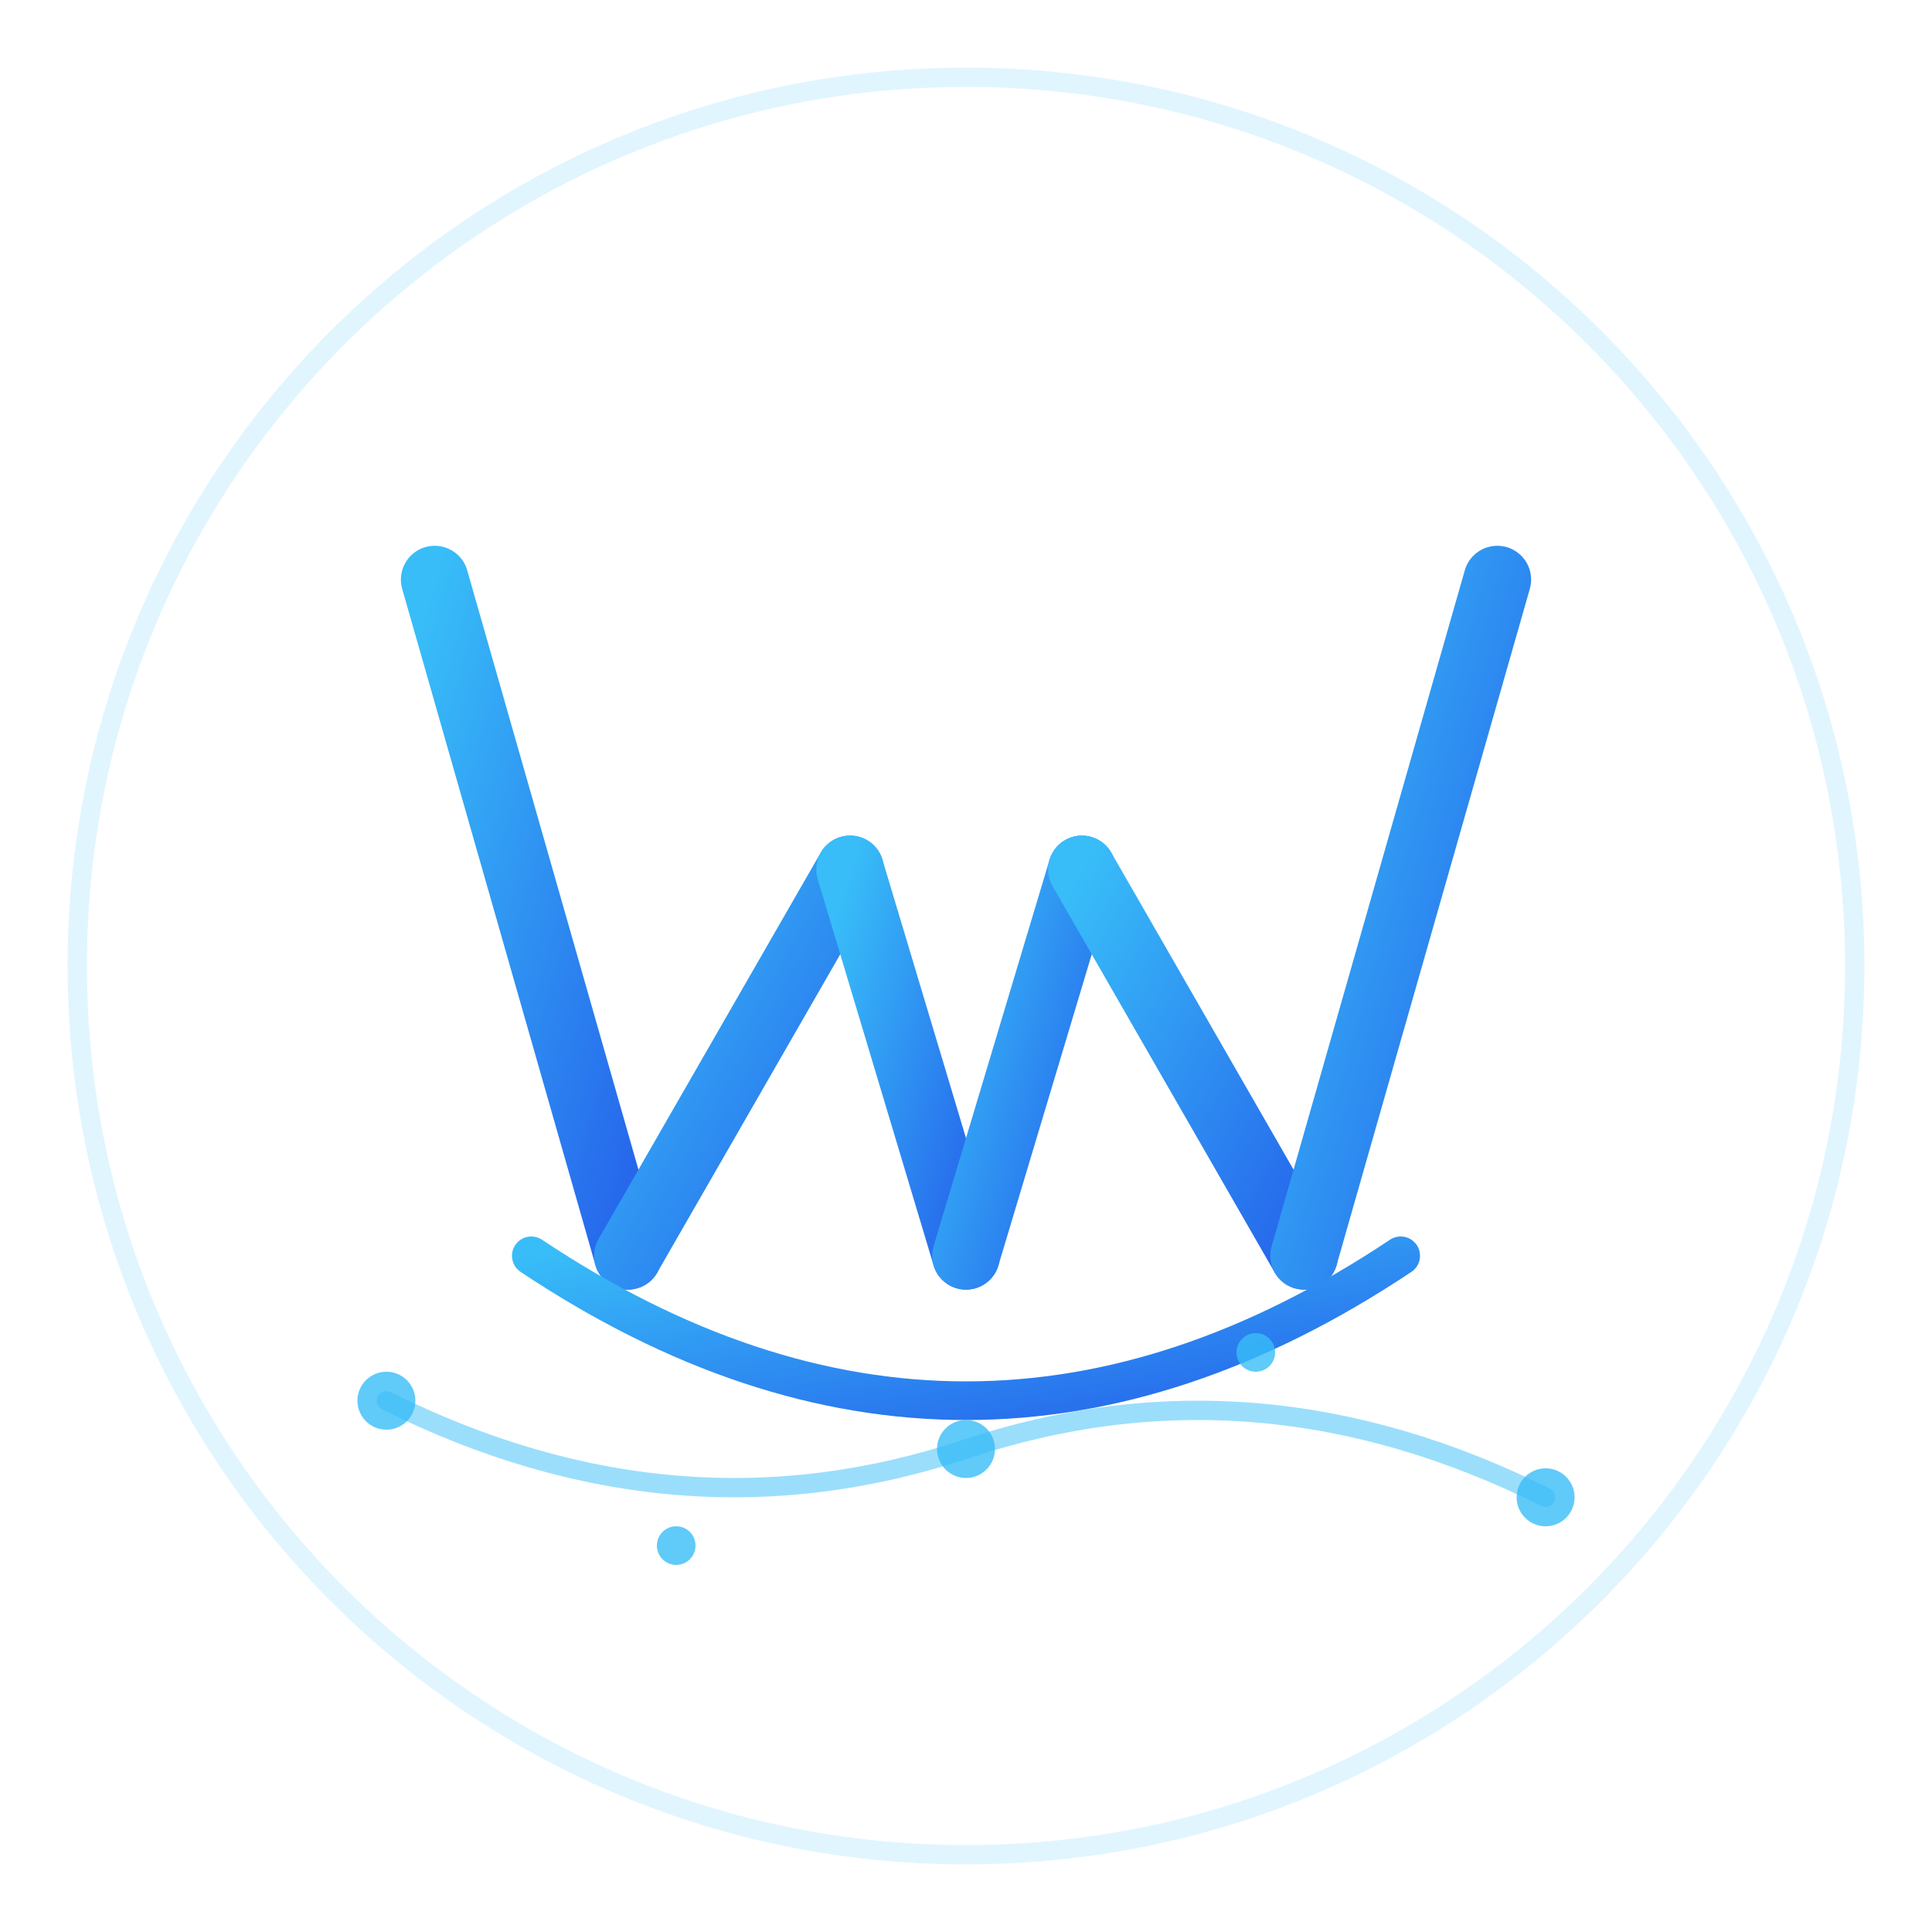
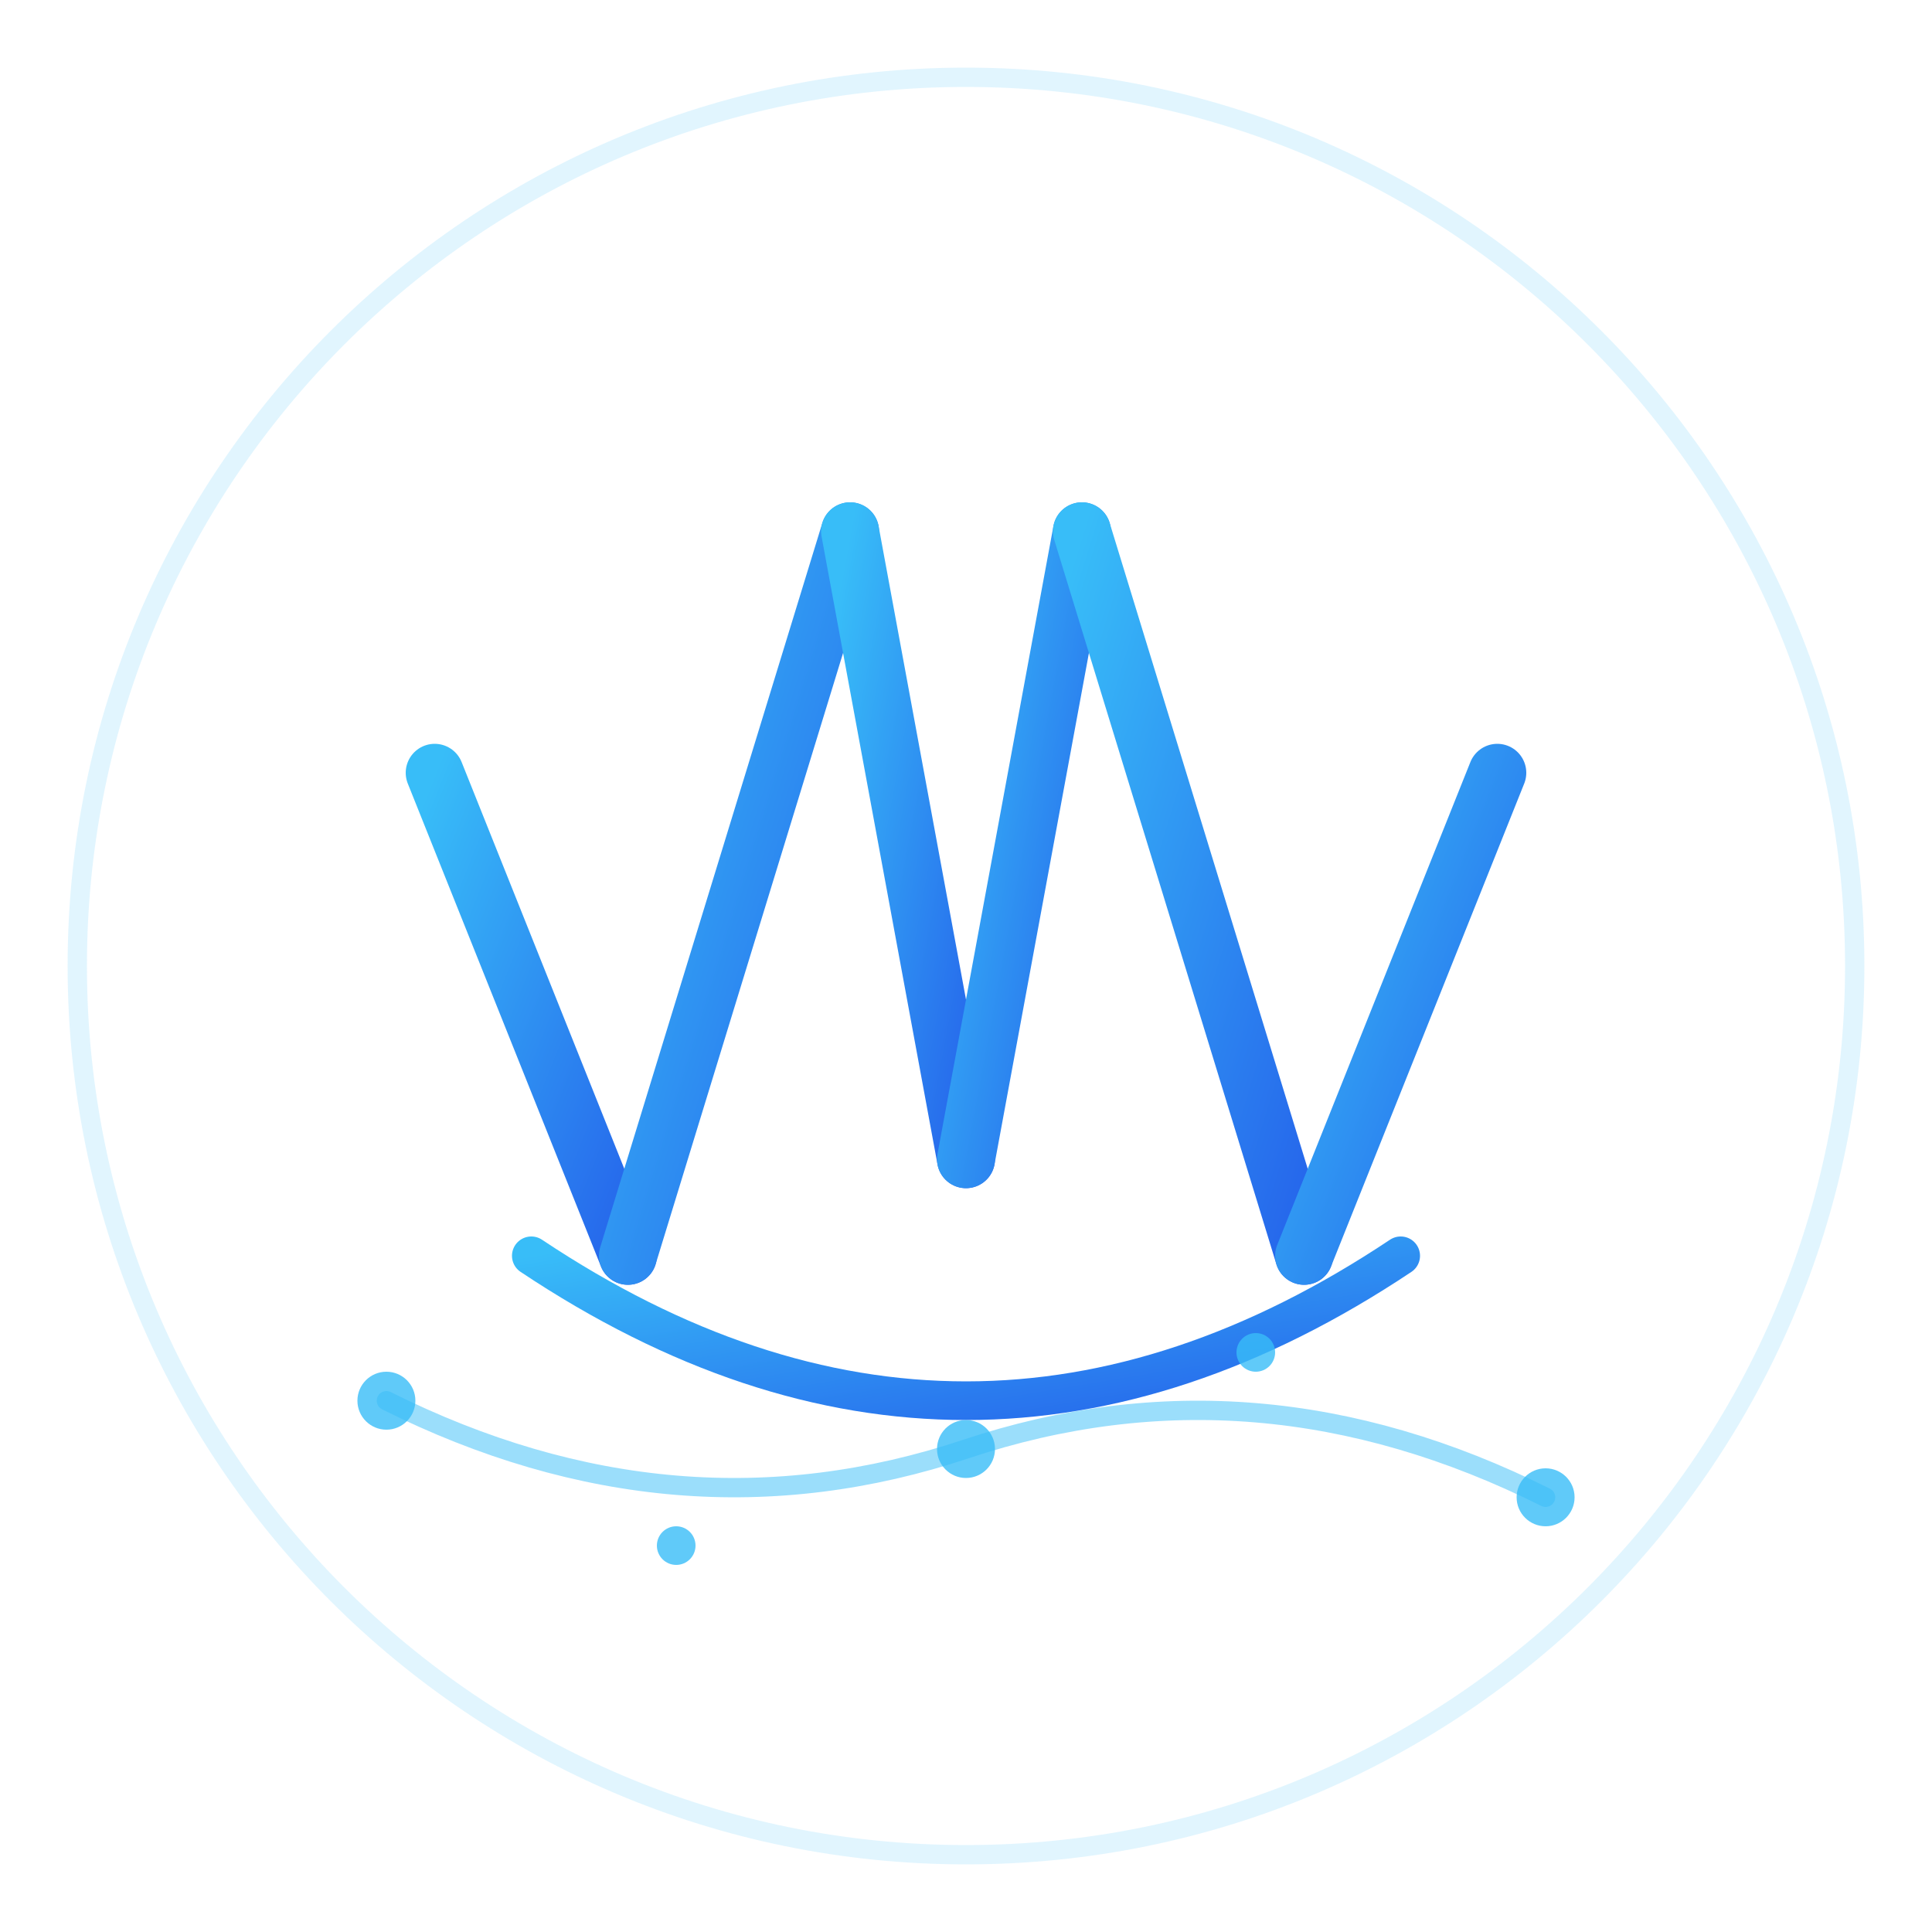
<svg xmlns="http://www.w3.org/2000/svg" viewBox="0 0 200 200" width="200" height="200">
  <defs>
    <linearGradient id="g3" x1="0%" y1="0%" x2="100%" y2="100%">
      <stop offset="0%" stop-color="#38bdf8" />
      <stop offset="100%" stop-color="#2563eb" />
    </linearGradient>
  </defs>
  <circle cx="100" cy="100" r="92" fill="none" stroke="rgba(56,189,248,.15)" stroke-width="2" />
  <g transform="translate(100,95)">
-     <line x1="-55" y1="-35" x2="-35" y2="35" stroke="url(#g3)" stroke-width="7" stroke-linecap="round" />
-     <line x1="-35" y1="35" x2="-12" y2="-5" stroke="url(#g3)" stroke-width="7" stroke-linecap="round" />
-     <line x1="-12" y1="-5" x2="0" y2="35" stroke="url(#g3)" stroke-width="7" stroke-linecap="round" />
-     <line x1="0" y1="35" x2="12" y2="-5" stroke="url(#g3)" stroke-width="7" stroke-linecap="round" />
-     <line x1="12" y1="-5" x2="35" y2="35" stroke="url(#g3)" stroke-width="7" stroke-linecap="round" />
-     <line x1="35" y1="35" x2="55" y2="-35" stroke="url(#g3)" stroke-width="7" stroke-linecap="round" />
+     <line x1="-55" y1="-15" x2="-35" y2="35" stroke="url(#g3)" stroke-width="6" stroke-linecap="round" />
+     <line x1="-35" y1="35" x2="-12" y2="-40" stroke="url(#g3)" stroke-width="6" stroke-linecap="round" />
+     <line x1="-12" y1="-40" x2="0" y2="25" stroke="url(#g3)" stroke-width="6" stroke-linecap="round" />
+     <line x1="0" y1="25" x2="12" y2="-40" stroke="url(#g3)" stroke-width="6" stroke-linecap="round" />
+     <line x1="12" y1="-40" x2="35" y2="35" stroke="url(#g3)" stroke-width="6" stroke-linecap="round" />
+     <line x1="35" y1="35" x2="55" y2="-15" stroke="url(#g3)" stroke-width="6" stroke-linecap="round" />
    <path d="M-45,35 Q0,65 45,35" stroke="url(#g3)" stroke-width="4" stroke-linecap="round" fill="none" />
    <path d="M-60,50 Q-30,65 0,55 Q30,45 60,60" stroke="#38bdf8" stroke-width="2" stroke-linecap="round" fill="none" opacity=".5" />
    <circle cx="-60" cy="50" r="3" fill="#38bdf8" opacity=".8" />
    <circle cx="-30" cy="65" r="2" fill="#38bdf8" opacity=".8" />
    <circle cx="0" cy="55" r="3" fill="#38bdf8" opacity=".8" />
    <circle cx="30" cy="45" r="2" fill="#38bdf8" opacity=".8" />
    <circle cx="60" cy="60" r="3" fill="#38bdf8" opacity=".8" />
  </g>
</svg>
